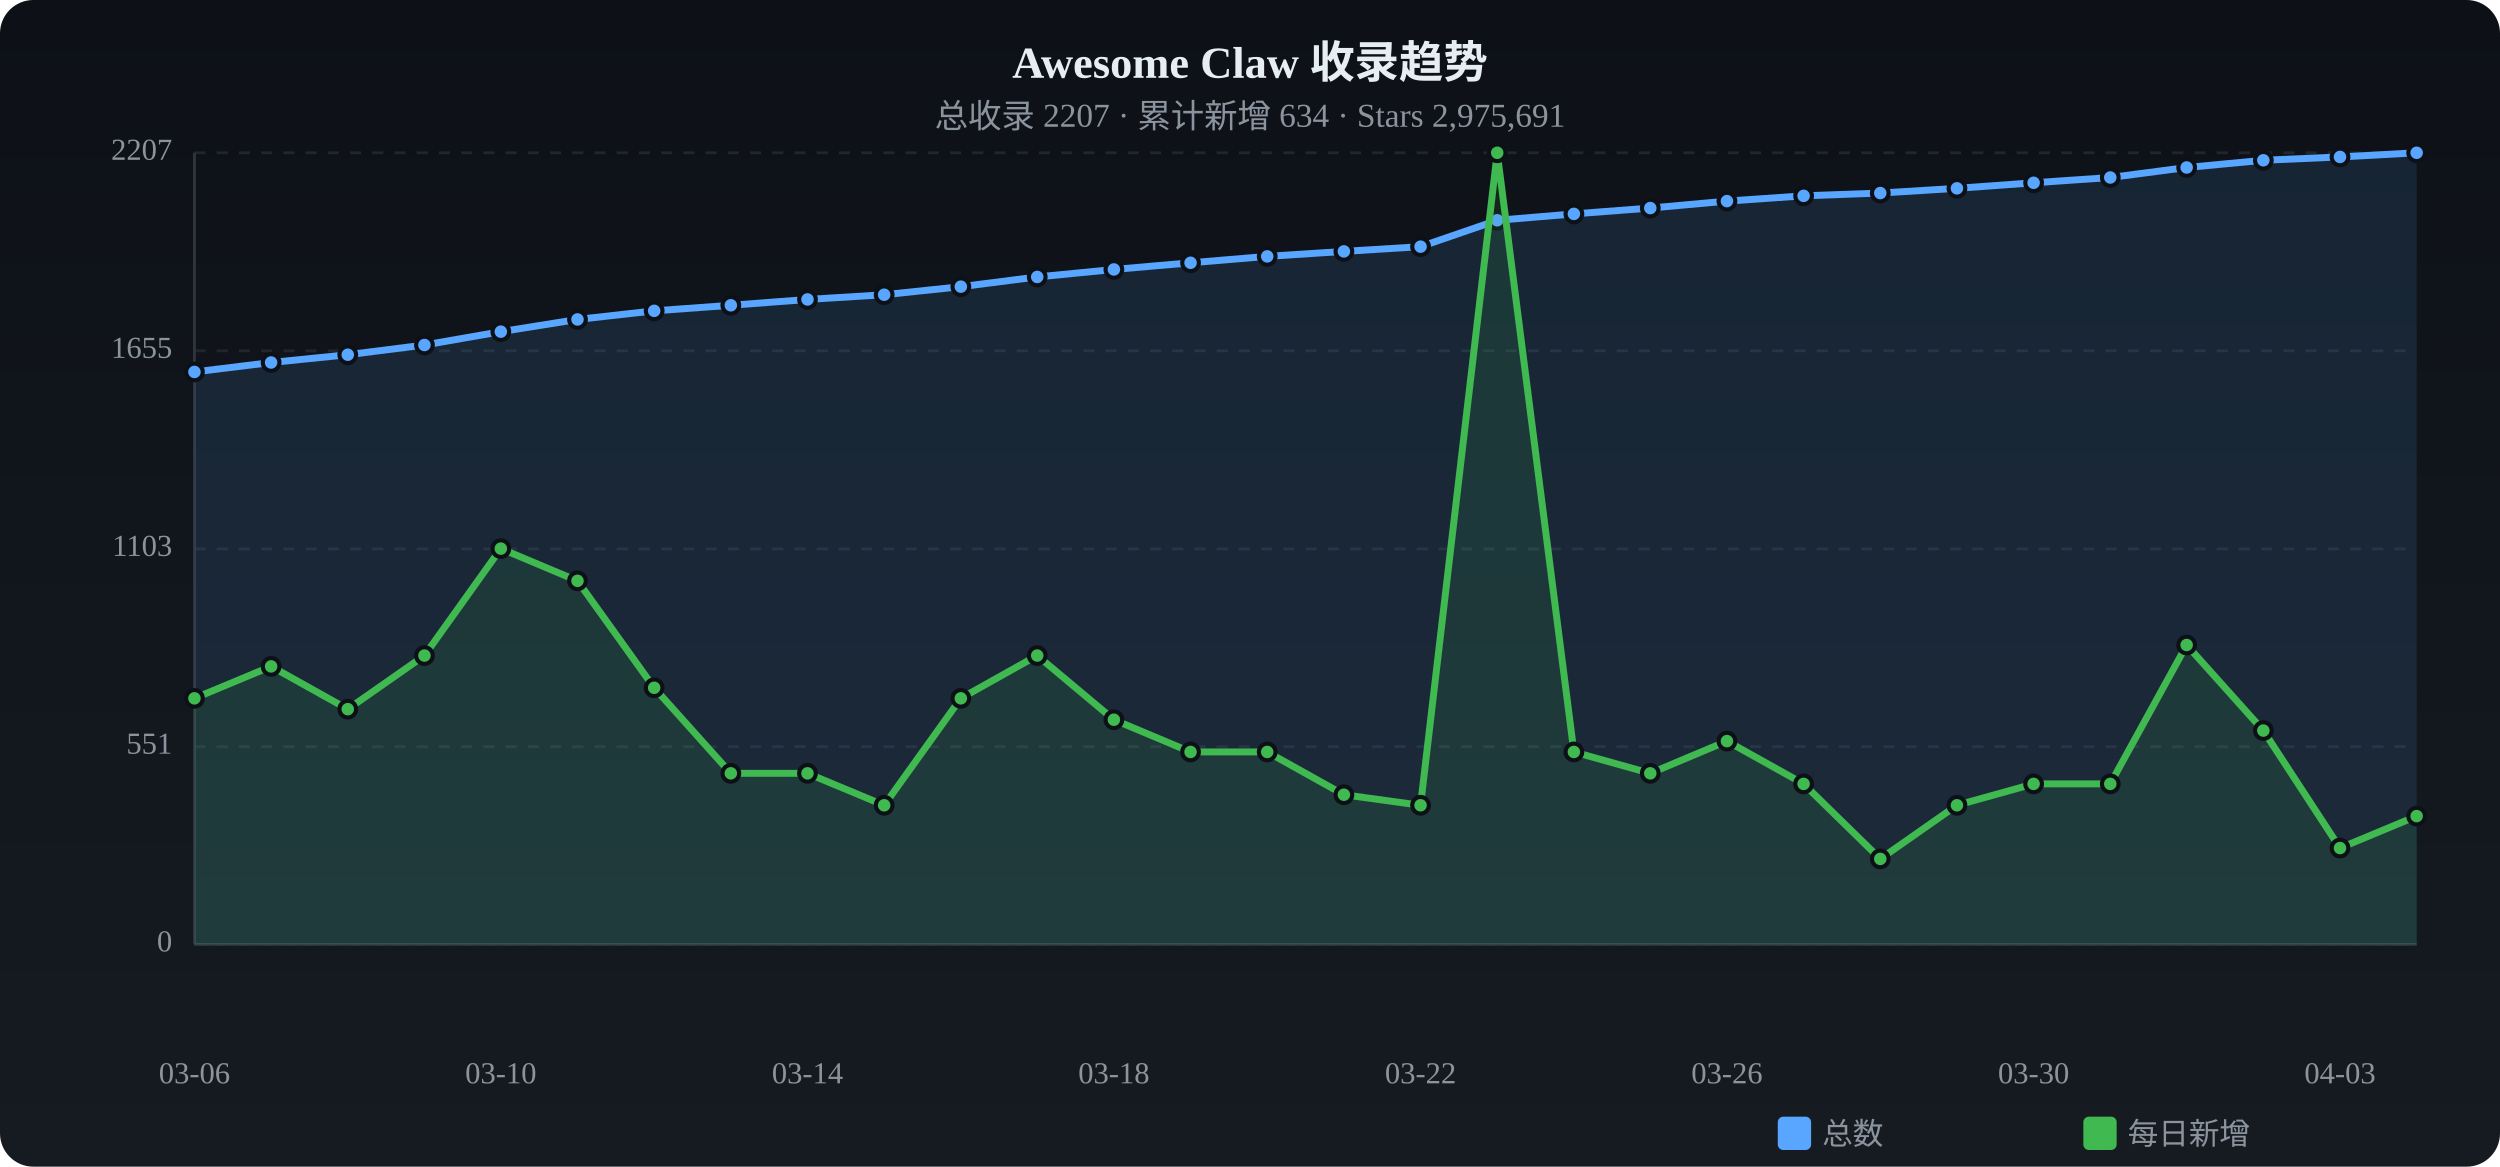
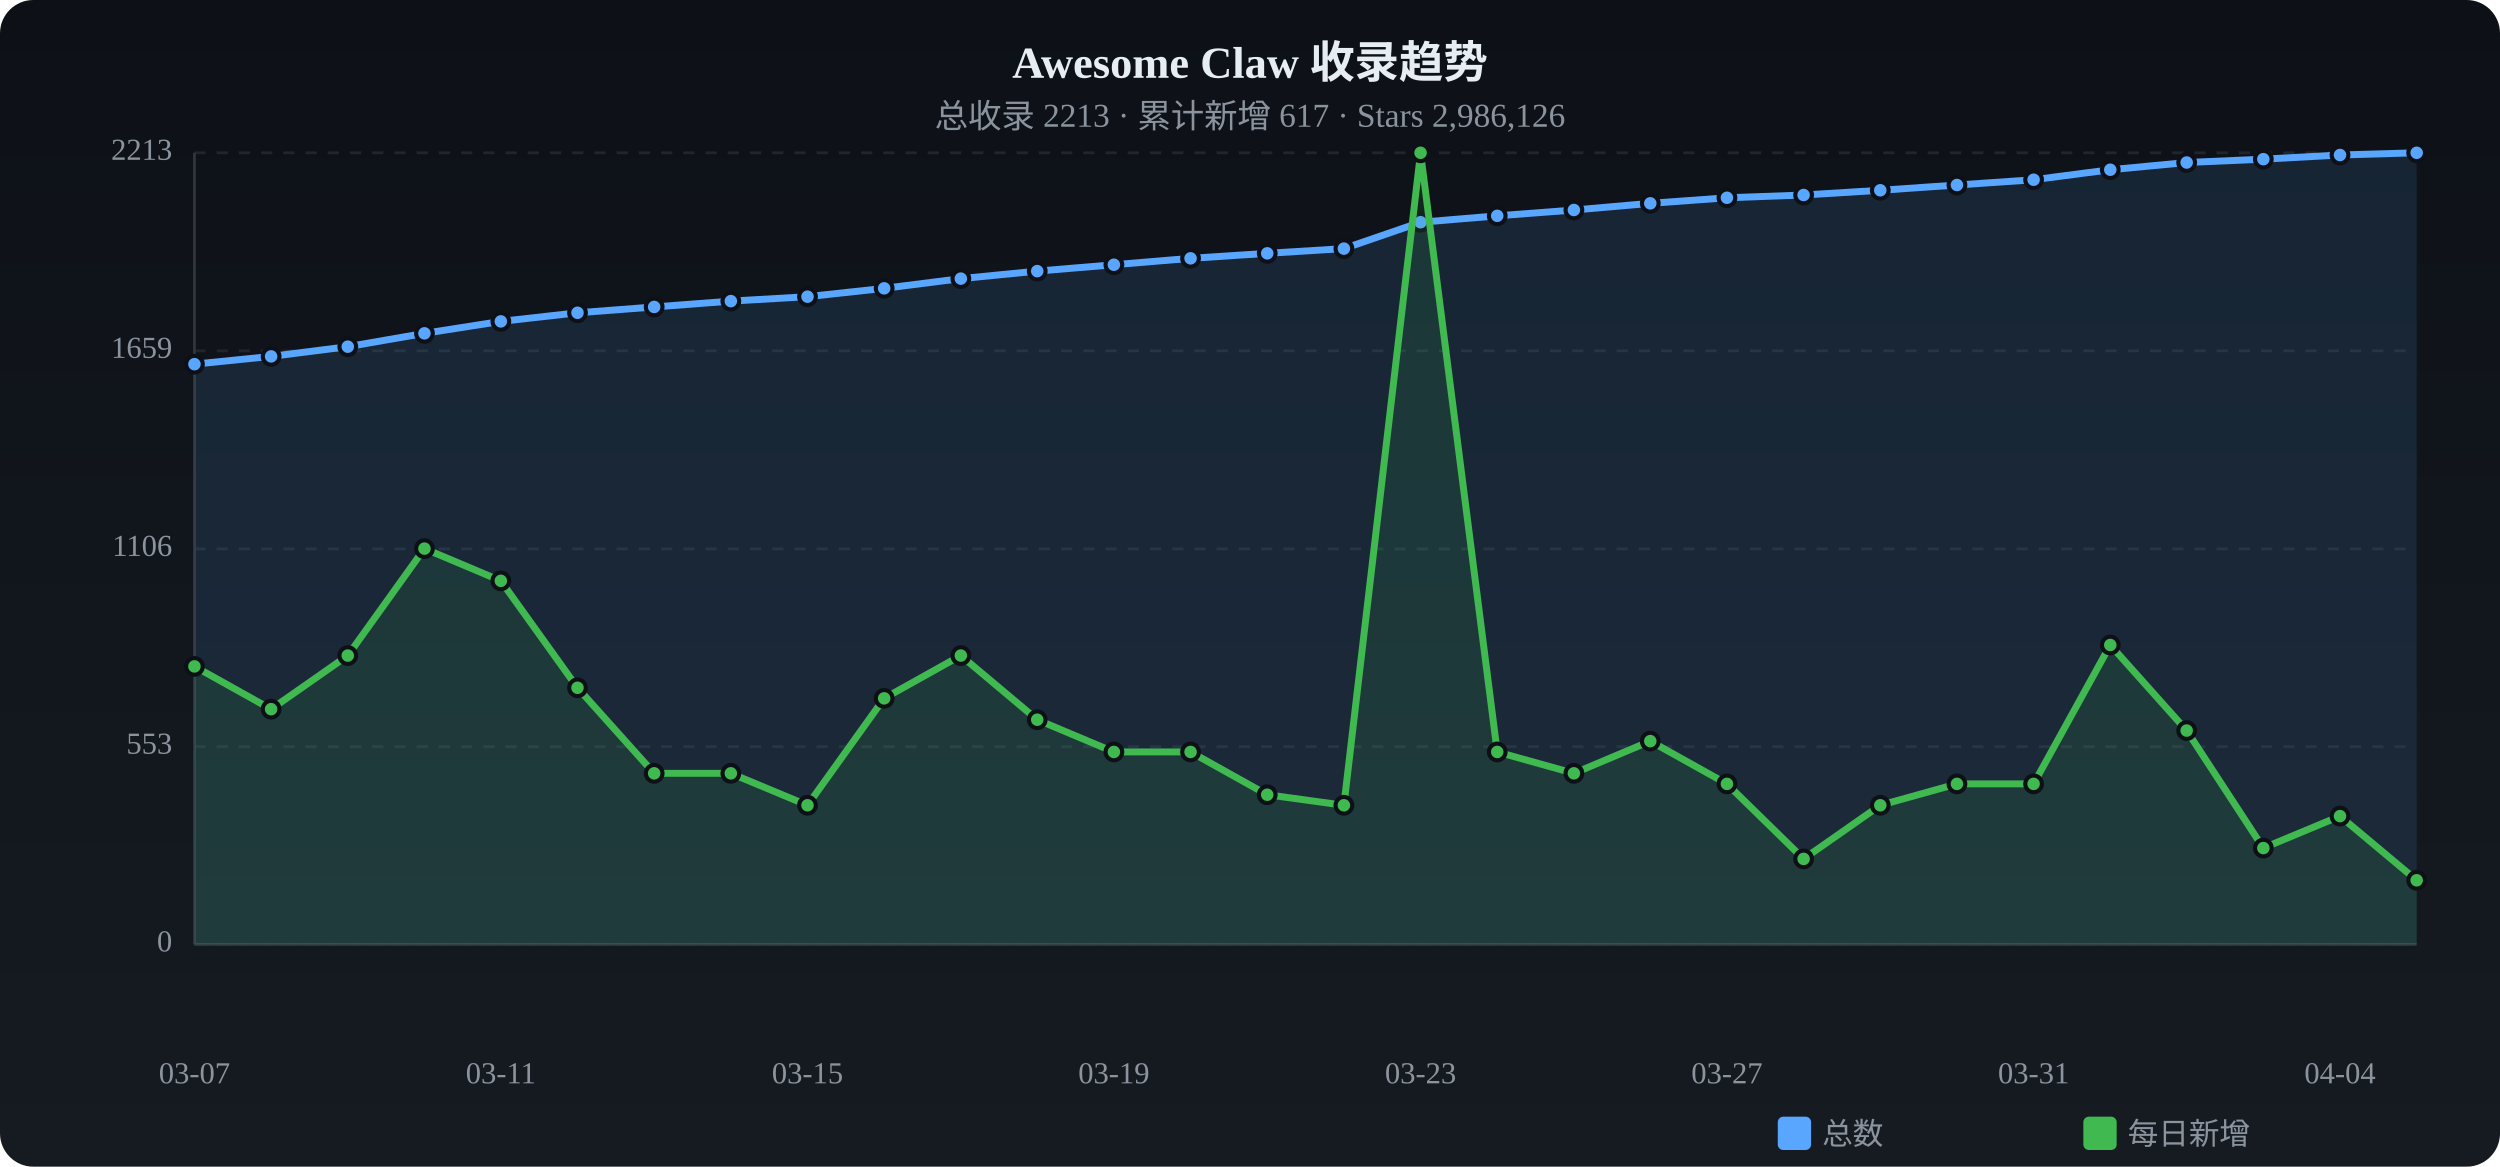
<svg xmlns="http://www.w3.org/2000/svg" viewBox="0 0 900 420" width="900" height="420">
  <defs>
    <linearGradient id="tbg" x1="0%" y1="0%" x2="0%" y2="100%">
      <stop offset="0%" stop-color="#0d1117" />
      <stop offset="100%" stop-color="#161b22" />
    </linearGradient>
  </defs>
  <rect width="900" height="420" rx="12" fill="url(#tbg)" />
  <text x="450.0" y="28" text-anchor="middle" fill="#e6edf3" font-size="16" font-weight="bold">Awesome Claw 收录趋势</text>
-   <text x="450.0" y="46" text-anchor="middle" fill="#8b949e" font-size="12">总收录 2207 · 累计新增 634 · Stars 2,975,691</text>
+   <text x="450.0" y="46" text-anchor="middle" fill="#8b949e" font-size="12">总收录 2213 · 累计新增 617 · Stars 2,986,126</text>
  <text x="62" y="340.0" text-anchor="end" fill="#8b949e" font-size="11" dominant-baseline="middle">0</text>
  <line x1="70" y1="340.0" x2="870" y2="340.0" stroke="#21262d" stroke-dasharray="4 4" />
-   <text x="62" y="268.8" text-anchor="end" fill="#8b949e" font-size="11" dominant-baseline="middle">551</text>
+   <text x="62" y="268.8" text-anchor="end" fill="#8b949e" font-size="11" dominant-baseline="middle">553</text>
  <line x1="70" y1="268.8" x2="870" y2="268.8" stroke="#21262d" stroke-dasharray="4 4" />
-   <text x="62" y="197.6" text-anchor="end" fill="#8b949e" font-size="11" dominant-baseline="middle">1103</text>
+   <text x="62" y="197.6" text-anchor="end" fill="#8b949e" font-size="11" dominant-baseline="middle">1106</text>
  <line x1="70" y1="197.6" x2="870" y2="197.6" stroke="#21262d" stroke-dasharray="4 4" />
-   <text x="62" y="126.3" text-anchor="end" fill="#8b949e" font-size="11" dominant-baseline="middle">1655</text>
+   <text x="62" y="126.3" text-anchor="end" fill="#8b949e" font-size="11" dominant-baseline="middle">1659</text>
  <line x1="70" y1="126.3" x2="870" y2="126.3" stroke="#21262d" stroke-dasharray="4 4" />
-   <text x="62" y="55.0" text-anchor="end" fill="#8b949e" font-size="11" dominant-baseline="middle">2207</text>
+   <text x="62" y="55.0" text-anchor="end" fill="#8b949e" font-size="11" dominant-baseline="middle">2213</text>
  <line x1="70" y1="55.0" x2="870" y2="55.0" stroke="#21262d" stroke-dasharray="4 4" />
  <line x1="70" y1="55" x2="70" y2="340" stroke="#30363d" />
  <line x1="70" y1="340" x2="870" y2="340" stroke="#30363d" />
-   <path d="M70.0,133.9 L97.6,130.5 L125.2,127.7 L152.8,124.2 L180.3,119.4 L207.9,115.0 L235.5,111.9 L263.1,109.9 L290.7,107.8 L318.3,106.1 L345.9,103.2 L373.4,99.7 L401.0,97.0 L428.6,94.6 L456.2,92.3 L483.8,90.5 L511.4,88.8 L539.0,79.3 L566.6,77.0 L594.1,74.9 L621.7,72.4 L649.3,70.5 L676.9,69.5 L704.5,67.8 L732.1,65.8 L759.7,63.9 L787.2,60.3 L814.8,57.7 L842.4,56.5 L870.0,55.0 L870.0,340 L70.0,340 Z" fill="#58a6ff" opacity="0.12" />
-   <polyline points="70.0,133.9 97.6,130.5 125.2,127.7 152.8,124.2 180.3,119.4 207.9,115.0 235.5,111.9 263.1,109.9 290.7,107.8 318.3,106.1 345.9,103.2 373.4,99.7 401.0,97.0 428.6,94.6 456.2,92.3 483.8,90.5 511.4,88.8 539.0,79.3 566.6,77.0 594.1,74.9 621.7,72.4 649.3,70.5 676.9,69.5 704.5,67.8 732.1,65.8 759.7,63.9 787.2,60.3 814.8,57.7 842.4,56.5 870.0,55.0" fill="none" stroke="#58a6ff" stroke-width="2.5" stroke-linecap="round" stroke-linejoin="round" />
-   <circle cx="70.0" cy="133.9" r="3" fill="#58a6ff" stroke="#0d1117" stroke-width="1.5" />
-   <circle cx="97.6" cy="130.5" r="3" fill="#58a6ff" stroke="#0d1117" stroke-width="1.5" />
-   <circle cx="125.2" cy="127.7" r="3" fill="#58a6ff" stroke="#0d1117" stroke-width="1.5" />
-   <circle cx="152.8" cy="124.2" r="3" fill="#58a6ff" stroke="#0d1117" stroke-width="1.5" />
-   <circle cx="180.3" cy="119.4" r="3" fill="#58a6ff" stroke="#0d1117" stroke-width="1.5" />
-   <circle cx="207.9" cy="115.0" r="3" fill="#58a6ff" stroke="#0d1117" stroke-width="1.5" />
-   <circle cx="235.5" cy="111.9" r="3" fill="#58a6ff" stroke="#0d1117" stroke-width="1.5" />
-   <circle cx="263.1" cy="109.9" r="3" fill="#58a6ff" stroke="#0d1117" stroke-width="1.5" />
-   <circle cx="290.7" cy="107.8" r="3" fill="#58a6ff" stroke="#0d1117" stroke-width="1.5" />
-   <circle cx="318.3" cy="106.1" r="3" fill="#58a6ff" stroke="#0d1117" stroke-width="1.5" />
-   <circle cx="345.9" cy="103.2" r="3" fill="#58a6ff" stroke="#0d1117" stroke-width="1.5" />
-   <circle cx="373.4" cy="99.7" r="3" fill="#58a6ff" stroke="#0d1117" stroke-width="1.5" />
-   <circle cx="401.0" cy="97.0" r="3" fill="#58a6ff" stroke="#0d1117" stroke-width="1.5" />
-   <circle cx="428.6" cy="94.6" r="3" fill="#58a6ff" stroke="#0d1117" stroke-width="1.5" />
-   <circle cx="456.2" cy="92.3" r="3" fill="#58a6ff" stroke="#0d1117" stroke-width="1.5" />
-   <circle cx="483.8" cy="90.5" r="3" fill="#58a6ff" stroke="#0d1117" stroke-width="1.5" />
-   <circle cx="511.4" cy="88.8" r="3" fill="#58a6ff" stroke="#0d1117" stroke-width="1.5" />
-   <circle cx="539.0" cy="79.3" r="3" fill="#58a6ff" stroke="#0d1117" stroke-width="1.5" />
-   <circle cx="566.6" cy="77.0" r="3" fill="#58a6ff" stroke="#0d1117" stroke-width="1.5" />
-   <circle cx="594.1" cy="74.9" r="3" fill="#58a6ff" stroke="#0d1117" stroke-width="1.5" />
-   <circle cx="621.7" cy="72.4" r="3" fill="#58a6ff" stroke="#0d1117" stroke-width="1.5" />
-   <circle cx="649.3" cy="70.5" r="3" fill="#58a6ff" stroke="#0d1117" stroke-width="1.5" />
-   <circle cx="676.9" cy="69.5" r="3" fill="#58a6ff" stroke="#0d1117" stroke-width="1.5" />
-   <circle cx="704.5" cy="67.8" r="3" fill="#58a6ff" stroke="#0d1117" stroke-width="1.5" />
-   <circle cx="732.1" cy="65.8" r="3" fill="#58a6ff" stroke="#0d1117" stroke-width="1.5" />
-   <circle cx="759.7" cy="63.9" r="3" fill="#58a6ff" stroke="#0d1117" stroke-width="1.5" />
-   <circle cx="787.2" cy="60.3" r="3" fill="#58a6ff" stroke="#0d1117" stroke-width="1.5" />
-   <circle cx="814.8" cy="57.7" r="3" fill="#58a6ff" stroke="#0d1117" stroke-width="1.5" />
-   <circle cx="842.4" cy="56.5" r="3" fill="#58a6ff" stroke="#0d1117" stroke-width="1.5" />
+   <path d="M70.0,131.1 L97.6,128.3 L125.2,124.8 L152.8,120.0 L180.3,115.7 L207.9,112.6 L235.5,110.5 L263.1,108.4 L290.7,106.8 L318.3,103.8 L345.9,100.3 L373.4,97.6 L401.0,95.3 L428.6,93.0 L456.2,91.2 L483.8,89.5 L511.4,80.0 L539.0,77.7 L566.6,75.6 L594.1,73.2 L621.7,71.2 L649.3,70.2 L676.9,68.5 L704.5,66.6 L732.1,64.7 L759.7,61.1 L787.2,58.5 L814.8,57.3 L842.4,55.8 L870.0,55.0 L870.0,340 L70.0,340 Z" fill="#58a6ff" opacity="0.12" />
+   <polyline points="70.0,131.1 97.6,128.3 125.2,124.8 152.8,120.0 180.3,115.7 207.9,112.6 235.5,110.5 263.1,108.4 290.7,106.8 318.3,103.8 345.9,100.3 373.4,97.6 401.0,95.3 428.6,93.0 456.2,91.2 483.8,89.5 511.4,80.0 539.0,77.7 566.6,75.6 594.1,73.2 621.7,71.2 649.3,70.2 676.9,68.5 704.5,66.6 732.1,64.7 759.7,61.1 787.2,58.5 814.8,57.3 842.4,55.8 870.0,55.0" fill="none" stroke="#58a6ff" stroke-width="2.5" stroke-linecap="round" stroke-linejoin="round" />
+   <circle cx="70.0" cy="131.1" r="3" fill="#58a6ff" stroke="#0d1117" stroke-width="1.5" />
+   <circle cx="97.6" cy="128.3" r="3" fill="#58a6ff" stroke="#0d1117" stroke-width="1.5" />
+   <circle cx="125.2" cy="124.8" r="3" fill="#58a6ff" stroke="#0d1117" stroke-width="1.5" />
+   <circle cx="152.8" cy="120.0" r="3" fill="#58a6ff" stroke="#0d1117" stroke-width="1.5" />
+   <circle cx="180.3" cy="115.7" r="3" fill="#58a6ff" stroke="#0d1117" stroke-width="1.5" />
+   <circle cx="207.9" cy="112.6" r="3" fill="#58a6ff" stroke="#0d1117" stroke-width="1.5" />
+   <circle cx="235.5" cy="110.5" r="3" fill="#58a6ff" stroke="#0d1117" stroke-width="1.5" />
+   <circle cx="263.1" cy="108.4" r="3" fill="#58a6ff" stroke="#0d1117" stroke-width="1.5" />
+   <circle cx="290.7" cy="106.8" r="3" fill="#58a6ff" stroke="#0d1117" stroke-width="1.5" />
+   <circle cx="318.3" cy="103.8" r="3" fill="#58a6ff" stroke="#0d1117" stroke-width="1.5" />
+   <circle cx="345.9" cy="100.3" r="3" fill="#58a6ff" stroke="#0d1117" stroke-width="1.5" />
+   <circle cx="373.4" cy="97.6" r="3" fill="#58a6ff" stroke="#0d1117" stroke-width="1.5" />
+   <circle cx="401.0" cy="95.3" r="3" fill="#58a6ff" stroke="#0d1117" stroke-width="1.5" />
+   <circle cx="428.6" cy="93.0" r="3" fill="#58a6ff" stroke="#0d1117" stroke-width="1.5" />
+   <circle cx="456.2" cy="91.2" r="3" fill="#58a6ff" stroke="#0d1117" stroke-width="1.5" />
+   <circle cx="483.8" cy="89.5" r="3" fill="#58a6ff" stroke="#0d1117" stroke-width="1.5" />
+   <circle cx="511.4" cy="80.0" r="3" fill="#58a6ff" stroke="#0d1117" stroke-width="1.5" />
+   <circle cx="539.0" cy="77.7" r="3" fill="#58a6ff" stroke="#0d1117" stroke-width="1.5" />
+   <circle cx="566.6" cy="75.6" r="3" fill="#58a6ff" stroke="#0d1117" stroke-width="1.5" />
+   <circle cx="594.1" cy="73.2" r="3" fill="#58a6ff" stroke="#0d1117" stroke-width="1.5" />
+   <circle cx="621.7" cy="71.2" r="3" fill="#58a6ff" stroke="#0d1117" stroke-width="1.5" />
+   <circle cx="649.3" cy="70.2" r="3" fill="#58a6ff" stroke="#0d1117" stroke-width="1.5" />
+   <circle cx="676.9" cy="68.5" r="3" fill="#58a6ff" stroke="#0d1117" stroke-width="1.5" />
+   <circle cx="704.5" cy="66.6" r="3" fill="#58a6ff" stroke="#0d1117" stroke-width="1.5" />
+   <circle cx="732.1" cy="64.7" r="3" fill="#58a6ff" stroke="#0d1117" stroke-width="1.5" />
+   <circle cx="759.7" cy="61.1" r="3" fill="#58a6ff" stroke="#0d1117" stroke-width="1.5" />
+   <circle cx="787.2" cy="58.5" r="3" fill="#58a6ff" stroke="#0d1117" stroke-width="1.5" />
+   <circle cx="814.8" cy="57.3" r="3" fill="#58a6ff" stroke="#0d1117" stroke-width="1.5" />
+   <circle cx="842.4" cy="55.8" r="3" fill="#58a6ff" stroke="#0d1117" stroke-width="1.5" />
  <circle cx="870.0" cy="55.0" r="3" fill="#58a6ff" stroke="#0d1117" stroke-width="1.5" />
-   <path d="M70.0,251.4 L97.6,239.9 L125.2,255.3 L152.8,236.0 L180.3,197.5 L207.9,209.1 L235.5,247.6 L263.1,278.4 L290.7,278.4 L318.3,289.9 L345.9,251.4 L373.4,236.0 L401.0,259.1 L428.6,270.7 L456.2,270.7 L483.8,286.1 L511.4,289.9 L539.0,55.0 L566.6,270.7 L594.1,278.4 L621.7,266.8 L649.3,282.2 L676.9,309.2 L704.5,289.9 L732.1,282.2 L759.7,282.2 L787.2,232.2 L814.8,263.0 L842.4,305.3 L870.0,293.8 L870.0,340 L70.0,340 Z" fill="#3fb950" opacity="0.12" />
-   <polyline points="70.0,251.4 97.6,239.9 125.2,255.3 152.8,236.0 180.3,197.5 207.9,209.1 235.5,247.6 263.1,278.4 290.7,278.4 318.3,289.9 345.9,251.4 373.4,236.0 401.0,259.1 428.6,270.7 456.2,270.7 483.8,286.1 511.4,289.9 539.0,55.0 566.6,270.7 594.1,278.4 621.7,266.8 649.3,282.2 676.9,309.2 704.5,289.9 732.1,282.2 759.7,282.2 787.2,232.2 814.8,263.0 842.4,305.3 870.0,293.8" fill="none" stroke="#3fb950" stroke-width="2.5" stroke-linecap="round" stroke-linejoin="round" />
-   <circle cx="70.0" cy="251.4" r="3" fill="#3fb950" stroke="#0d1117" stroke-width="1.5" />
-   <circle cx="97.6" cy="239.9" r="3" fill="#3fb950" stroke="#0d1117" stroke-width="1.5" />
-   <circle cx="125.2" cy="255.3" r="3" fill="#3fb950" stroke="#0d1117" stroke-width="1.5" />
-   <circle cx="152.8" cy="236.0" r="3" fill="#3fb950" stroke="#0d1117" stroke-width="1.5" />
-   <circle cx="180.3" cy="197.5" r="3" fill="#3fb950" stroke="#0d1117" stroke-width="1.5" />
-   <circle cx="207.9" cy="209.1" r="3" fill="#3fb950" stroke="#0d1117" stroke-width="1.5" />
-   <circle cx="235.5" cy="247.6" r="3" fill="#3fb950" stroke="#0d1117" stroke-width="1.5" />
+   <path d="M70.0,239.9 L97.6,255.3 L125.2,236.0 L152.8,197.5 L180.3,209.1 L207.9,247.6 L235.5,278.4 L263.1,278.4 L290.7,289.9 L318.3,251.4 L345.9,236.0 L373.4,259.1 L401.0,270.7 L428.6,270.7 L456.2,286.1 L483.8,289.9 L511.4,55.0 L539.0,270.7 L566.6,278.4 L594.1,266.8 L621.7,282.2 L649.3,309.2 L676.9,289.9 L704.5,282.2 L732.1,282.2 L759.7,232.2 L787.2,263.0 L814.8,305.3 L842.4,293.8 L870.0,316.9 L870.0,340 L70.0,340 Z" fill="#3fb950" opacity="0.12" />
+   <polyline points="70.0,239.9 97.6,255.3 125.2,236.0 152.8,197.5 180.3,209.1 207.9,247.6 235.5,278.4 263.1,278.4 290.7,289.9 318.3,251.4 345.9,236.0 373.4,259.1 401.0,270.7 428.6,270.7 456.2,286.1 483.8,289.9 511.4,55.0 539.0,270.7 566.6,278.4 594.1,266.8 621.7,282.2 649.3,309.2 676.9,289.9 704.5,282.2 732.1,282.2 759.7,232.2 787.2,263.0 814.8,305.3 842.4,293.8 870.0,316.9" fill="none" stroke="#3fb950" stroke-width="2.5" stroke-linecap="round" stroke-linejoin="round" />
+   <circle cx="70.0" cy="239.9" r="3" fill="#3fb950" stroke="#0d1117" stroke-width="1.5" />
+   <circle cx="97.6" cy="255.3" r="3" fill="#3fb950" stroke="#0d1117" stroke-width="1.5" />
+   <circle cx="125.2" cy="236.0" r="3" fill="#3fb950" stroke="#0d1117" stroke-width="1.5" />
+   <circle cx="152.8" cy="197.5" r="3" fill="#3fb950" stroke="#0d1117" stroke-width="1.5" />
+   <circle cx="180.3" cy="209.1" r="3" fill="#3fb950" stroke="#0d1117" stroke-width="1.5" />
+   <circle cx="207.9" cy="247.6" r="3" fill="#3fb950" stroke="#0d1117" stroke-width="1.5" />
+   <circle cx="235.5" cy="278.4" r="3" fill="#3fb950" stroke="#0d1117" stroke-width="1.5" />
  <circle cx="263.1" cy="278.4" r="3" fill="#3fb950" stroke="#0d1117" stroke-width="1.5" />
-   <circle cx="290.7" cy="278.4" r="3" fill="#3fb950" stroke="#0d1117" stroke-width="1.5" />
-   <circle cx="318.3" cy="289.9" r="3" fill="#3fb950" stroke="#0d1117" stroke-width="1.5" />
-   <circle cx="345.9" cy="251.4" r="3" fill="#3fb950" stroke="#0d1117" stroke-width="1.5" />
-   <circle cx="373.4" cy="236.0" r="3" fill="#3fb950" stroke="#0d1117" stroke-width="1.5" />
-   <circle cx="401.0" cy="259.1" r="3" fill="#3fb950" stroke="#0d1117" stroke-width="1.5" />
+   <circle cx="290.7" cy="289.9" r="3" fill="#3fb950" stroke="#0d1117" stroke-width="1.5" />
+   <circle cx="318.3" cy="251.4" r="3" fill="#3fb950" stroke="#0d1117" stroke-width="1.5" />
+   <circle cx="345.9" cy="236.0" r="3" fill="#3fb950" stroke="#0d1117" stroke-width="1.5" />
+   <circle cx="373.4" cy="259.1" r="3" fill="#3fb950" stroke="#0d1117" stroke-width="1.5" />
+   <circle cx="401.0" cy="270.7" r="3" fill="#3fb950" stroke="#0d1117" stroke-width="1.5" />
  <circle cx="428.6" cy="270.7" r="3" fill="#3fb950" stroke="#0d1117" stroke-width="1.5" />
-   <circle cx="456.2" cy="270.7" r="3" fill="#3fb950" stroke="#0d1117" stroke-width="1.5" />
-   <circle cx="483.8" cy="286.1" r="3" fill="#3fb950" stroke="#0d1117" stroke-width="1.5" />
-   <circle cx="511.4" cy="289.9" r="3" fill="#3fb950" stroke="#0d1117" stroke-width="1.5" />
-   <circle cx="539.0" cy="55.0" r="3" fill="#3fb950" stroke="#0d1117" stroke-width="1.5" />
-   <circle cx="566.6" cy="270.7" r="3" fill="#3fb950" stroke="#0d1117" stroke-width="1.5" />
-   <circle cx="594.1" cy="278.4" r="3" fill="#3fb950" stroke="#0d1117" stroke-width="1.5" />
-   <circle cx="621.7" cy="266.8" r="3" fill="#3fb950" stroke="#0d1117" stroke-width="1.5" />
-   <circle cx="649.3" cy="282.2" r="3" fill="#3fb950" stroke="#0d1117" stroke-width="1.5" />
-   <circle cx="676.9" cy="309.2" r="3" fill="#3fb950" stroke="#0d1117" stroke-width="1.5" />
-   <circle cx="704.5" cy="289.9" r="3" fill="#3fb950" stroke="#0d1117" stroke-width="1.5" />
+   <circle cx="456.2" cy="286.1" r="3" fill="#3fb950" stroke="#0d1117" stroke-width="1.5" />
+   <circle cx="483.8" cy="289.9" r="3" fill="#3fb950" stroke="#0d1117" stroke-width="1.5" />
+   <circle cx="511.4" cy="55.0" r="3" fill="#3fb950" stroke="#0d1117" stroke-width="1.5" />
+   <circle cx="539.0" cy="270.7" r="3" fill="#3fb950" stroke="#0d1117" stroke-width="1.5" />
+   <circle cx="566.6" cy="278.4" r="3" fill="#3fb950" stroke="#0d1117" stroke-width="1.5" />
+   <circle cx="594.1" cy="266.8" r="3" fill="#3fb950" stroke="#0d1117" stroke-width="1.5" />
+   <circle cx="621.7" cy="282.2" r="3" fill="#3fb950" stroke="#0d1117" stroke-width="1.5" />
+   <circle cx="649.3" cy="309.2" r="3" fill="#3fb950" stroke="#0d1117" stroke-width="1.5" />
+   <circle cx="676.9" cy="289.9" r="3" fill="#3fb950" stroke="#0d1117" stroke-width="1.5" />
+   <circle cx="704.5" cy="282.2" r="3" fill="#3fb950" stroke="#0d1117" stroke-width="1.5" />
  <circle cx="732.1" cy="282.2" r="3" fill="#3fb950" stroke="#0d1117" stroke-width="1.5" />
-   <circle cx="759.7" cy="282.2" r="3" fill="#3fb950" stroke="#0d1117" stroke-width="1.5" />
-   <circle cx="787.2" cy="232.2" r="3" fill="#3fb950" stroke="#0d1117" stroke-width="1.5" />
-   <circle cx="814.8" cy="263.0" r="3" fill="#3fb950" stroke="#0d1117" stroke-width="1.5" />
-   <circle cx="842.4" cy="305.3" r="3" fill="#3fb950" stroke="#0d1117" stroke-width="1.5" />
-   <circle cx="870.0" cy="293.8" r="3" fill="#3fb950" stroke="#0d1117" stroke-width="1.5" />
-   <text x="70.0" y="390" text-anchor="middle" fill="#8b949e" font-size="11">03-06</text>
-   <text x="180.3" y="390" text-anchor="middle" fill="#8b949e" font-size="11">03-10</text>
-   <text x="290.7" y="390" text-anchor="middle" fill="#8b949e" font-size="11">03-14</text>
-   <text x="401.0" y="390" text-anchor="middle" fill="#8b949e" font-size="11">03-18</text>
-   <text x="511.4" y="390" text-anchor="middle" fill="#8b949e" font-size="11">03-22</text>
-   <text x="621.7" y="390" text-anchor="middle" fill="#8b949e" font-size="11">03-26</text>
-   <text x="732.1" y="390" text-anchor="middle" fill="#8b949e" font-size="11">03-30</text>
-   <text x="842.4" y="390" text-anchor="middle" fill="#8b949e" font-size="11">04-03</text>
+   <circle cx="759.7" cy="232.2" r="3" fill="#3fb950" stroke="#0d1117" stroke-width="1.5" />
+   <circle cx="787.2" cy="263.0" r="3" fill="#3fb950" stroke="#0d1117" stroke-width="1.5" />
+   <circle cx="814.8" cy="305.3" r="3" fill="#3fb950" stroke="#0d1117" stroke-width="1.5" />
+   <circle cx="842.4" cy="293.8" r="3" fill="#3fb950" stroke="#0d1117" stroke-width="1.5" />
+   <circle cx="870.0" cy="316.9" r="3" fill="#3fb950" stroke="#0d1117" stroke-width="1.5" />
+   <text x="70.0" y="390" text-anchor="middle" fill="#8b949e" font-size="11">03-07</text>
+   <text x="180.3" y="390" text-anchor="middle" fill="#8b949e" font-size="11">03-11</text>
+   <text x="290.7" y="390" text-anchor="middle" fill="#8b949e" font-size="11">03-15</text>
+   <text x="401.0" y="390" text-anchor="middle" fill="#8b949e" font-size="11">03-19</text>
+   <text x="511.4" y="390" text-anchor="middle" fill="#8b949e" font-size="11">03-23</text>
+   <text x="621.7" y="390" text-anchor="middle" fill="#8b949e" font-size="11">03-27</text>
+   <text x="732.1" y="390" text-anchor="middle" fill="#8b949e" font-size="11">03-31</text>
+   <text x="842.4" y="390" text-anchor="middle" fill="#8b949e" font-size="11">04-04</text>
  <rect x="640" y="402" width="12" height="12" rx="2" fill="#58a6ff" />
  <text x="656" y="412" fill="#8b949e" font-size="11">总数</text>
  <rect x="750" y="402" width="12" height="12" rx="2" fill="#3fb950" />
  <text x="766" y="412" fill="#8b949e" font-size="11">每日新增</text>
</svg>
